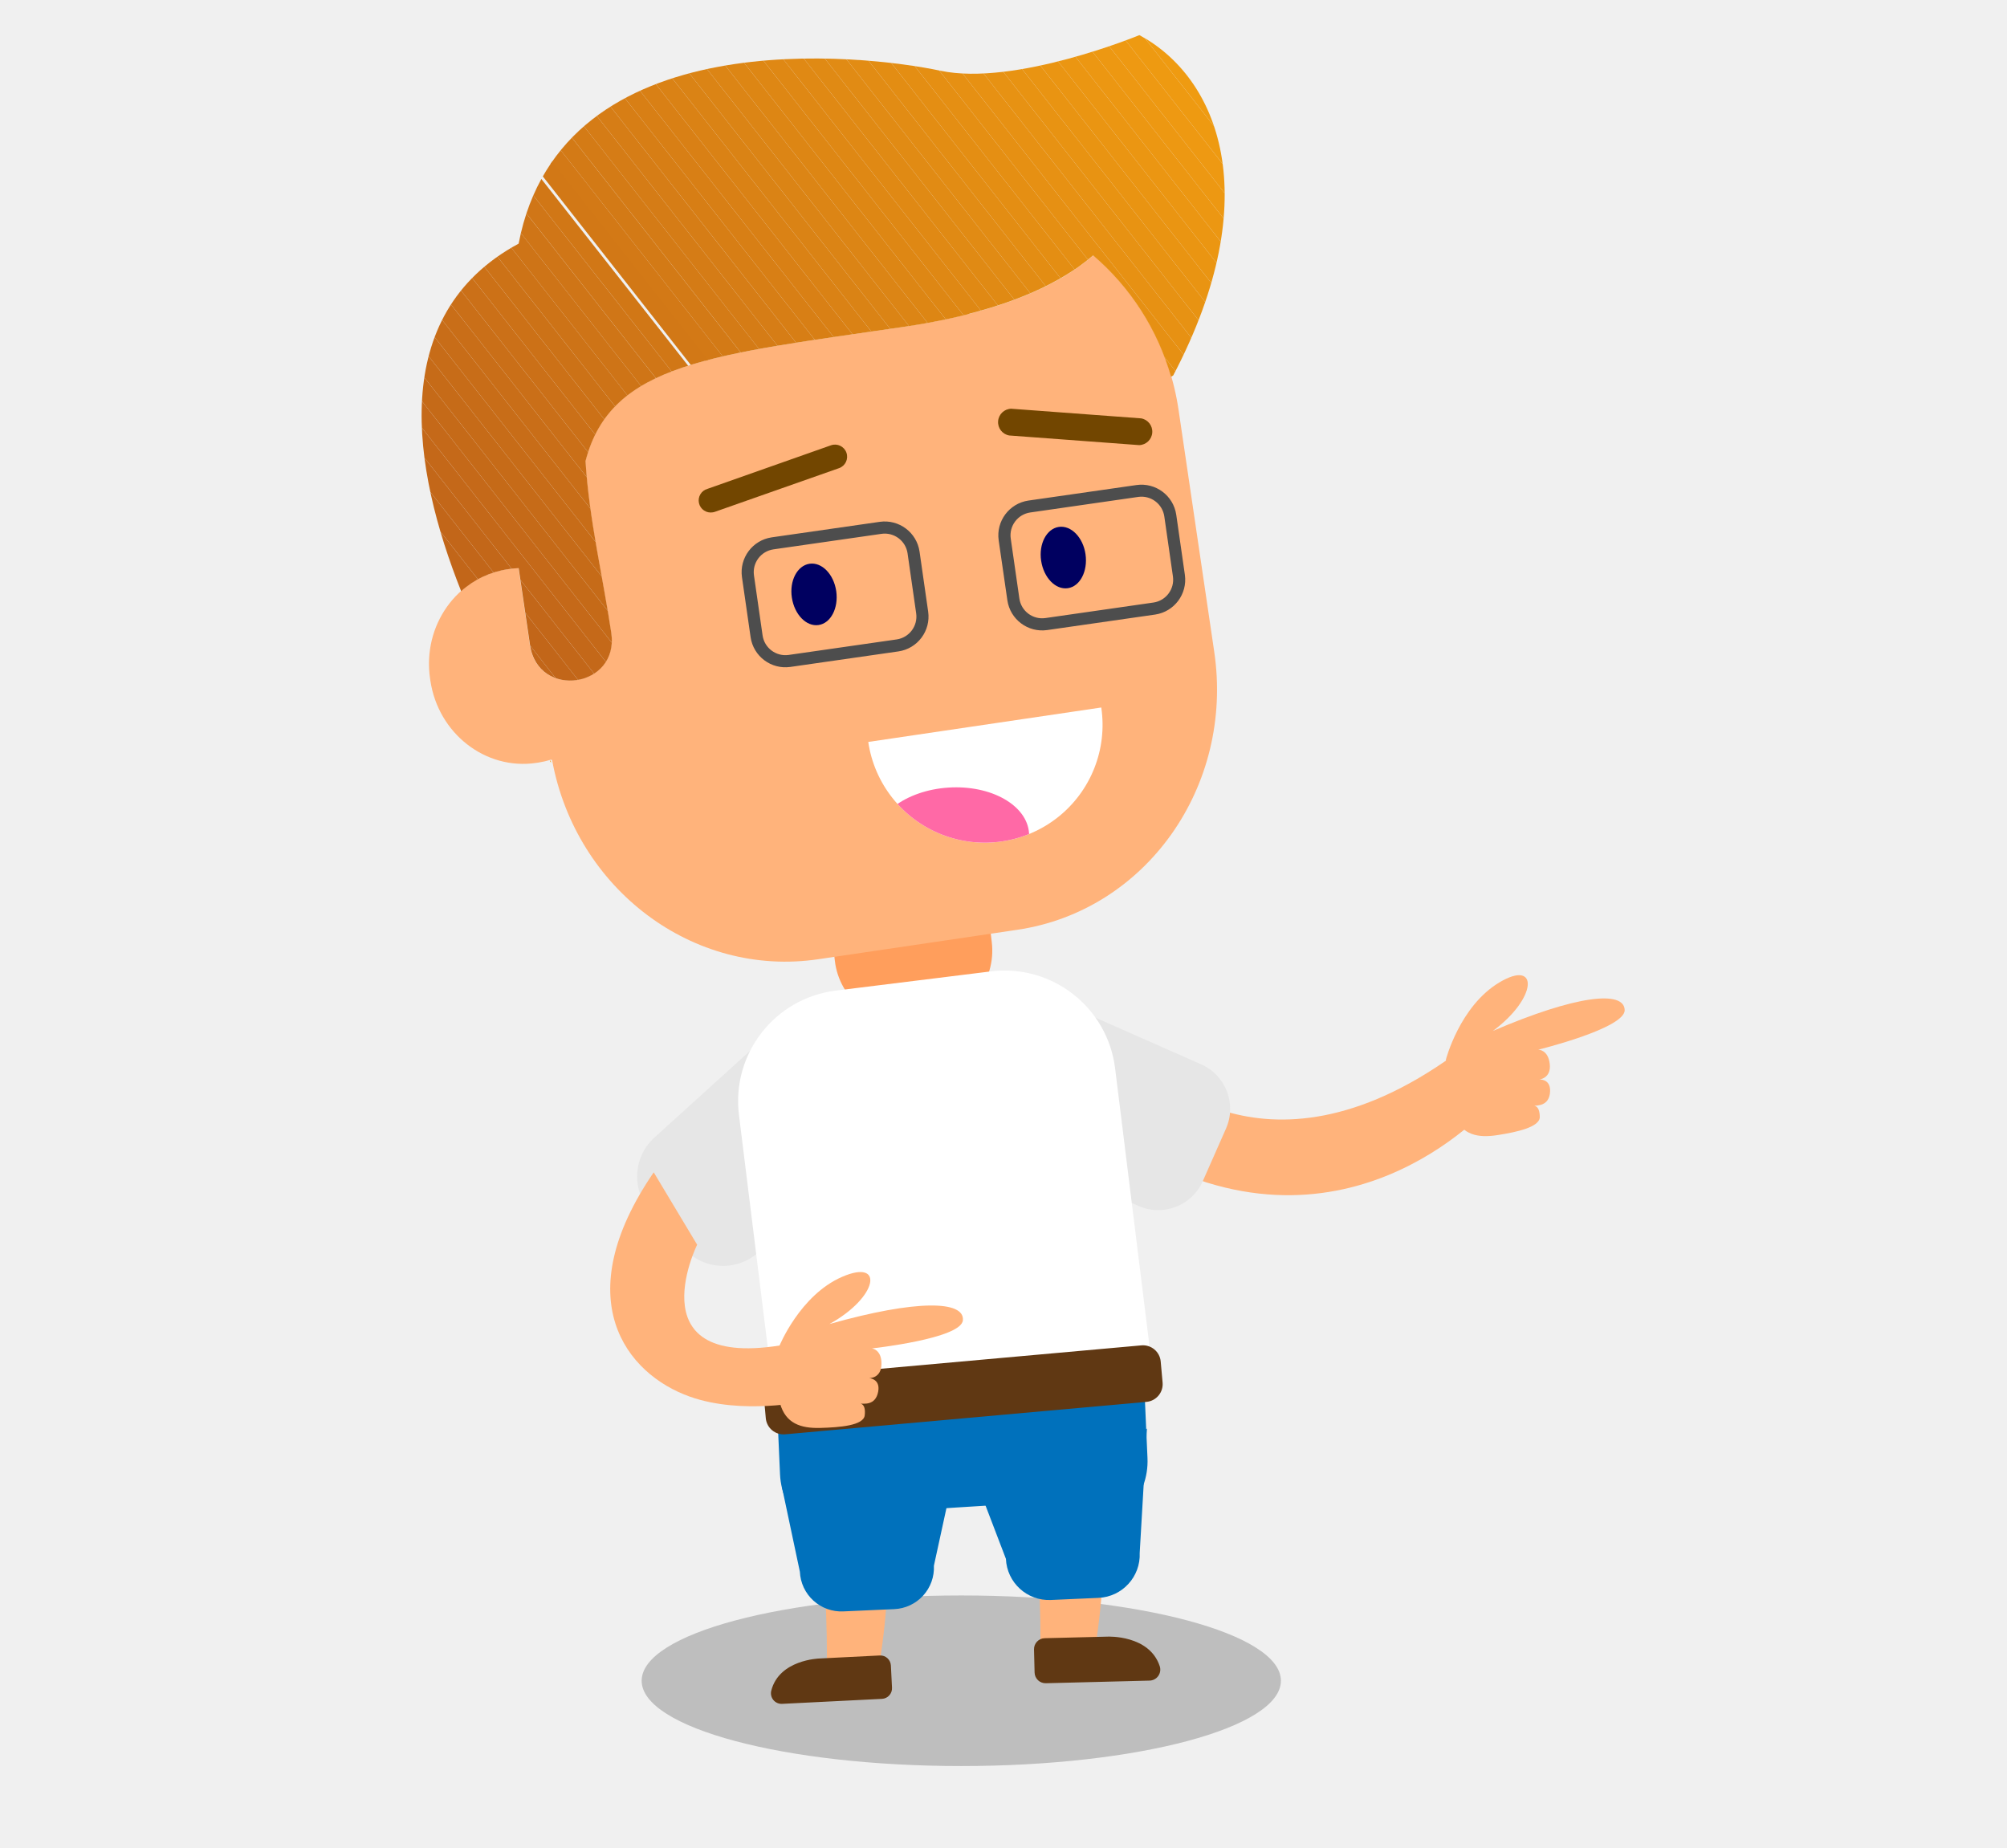
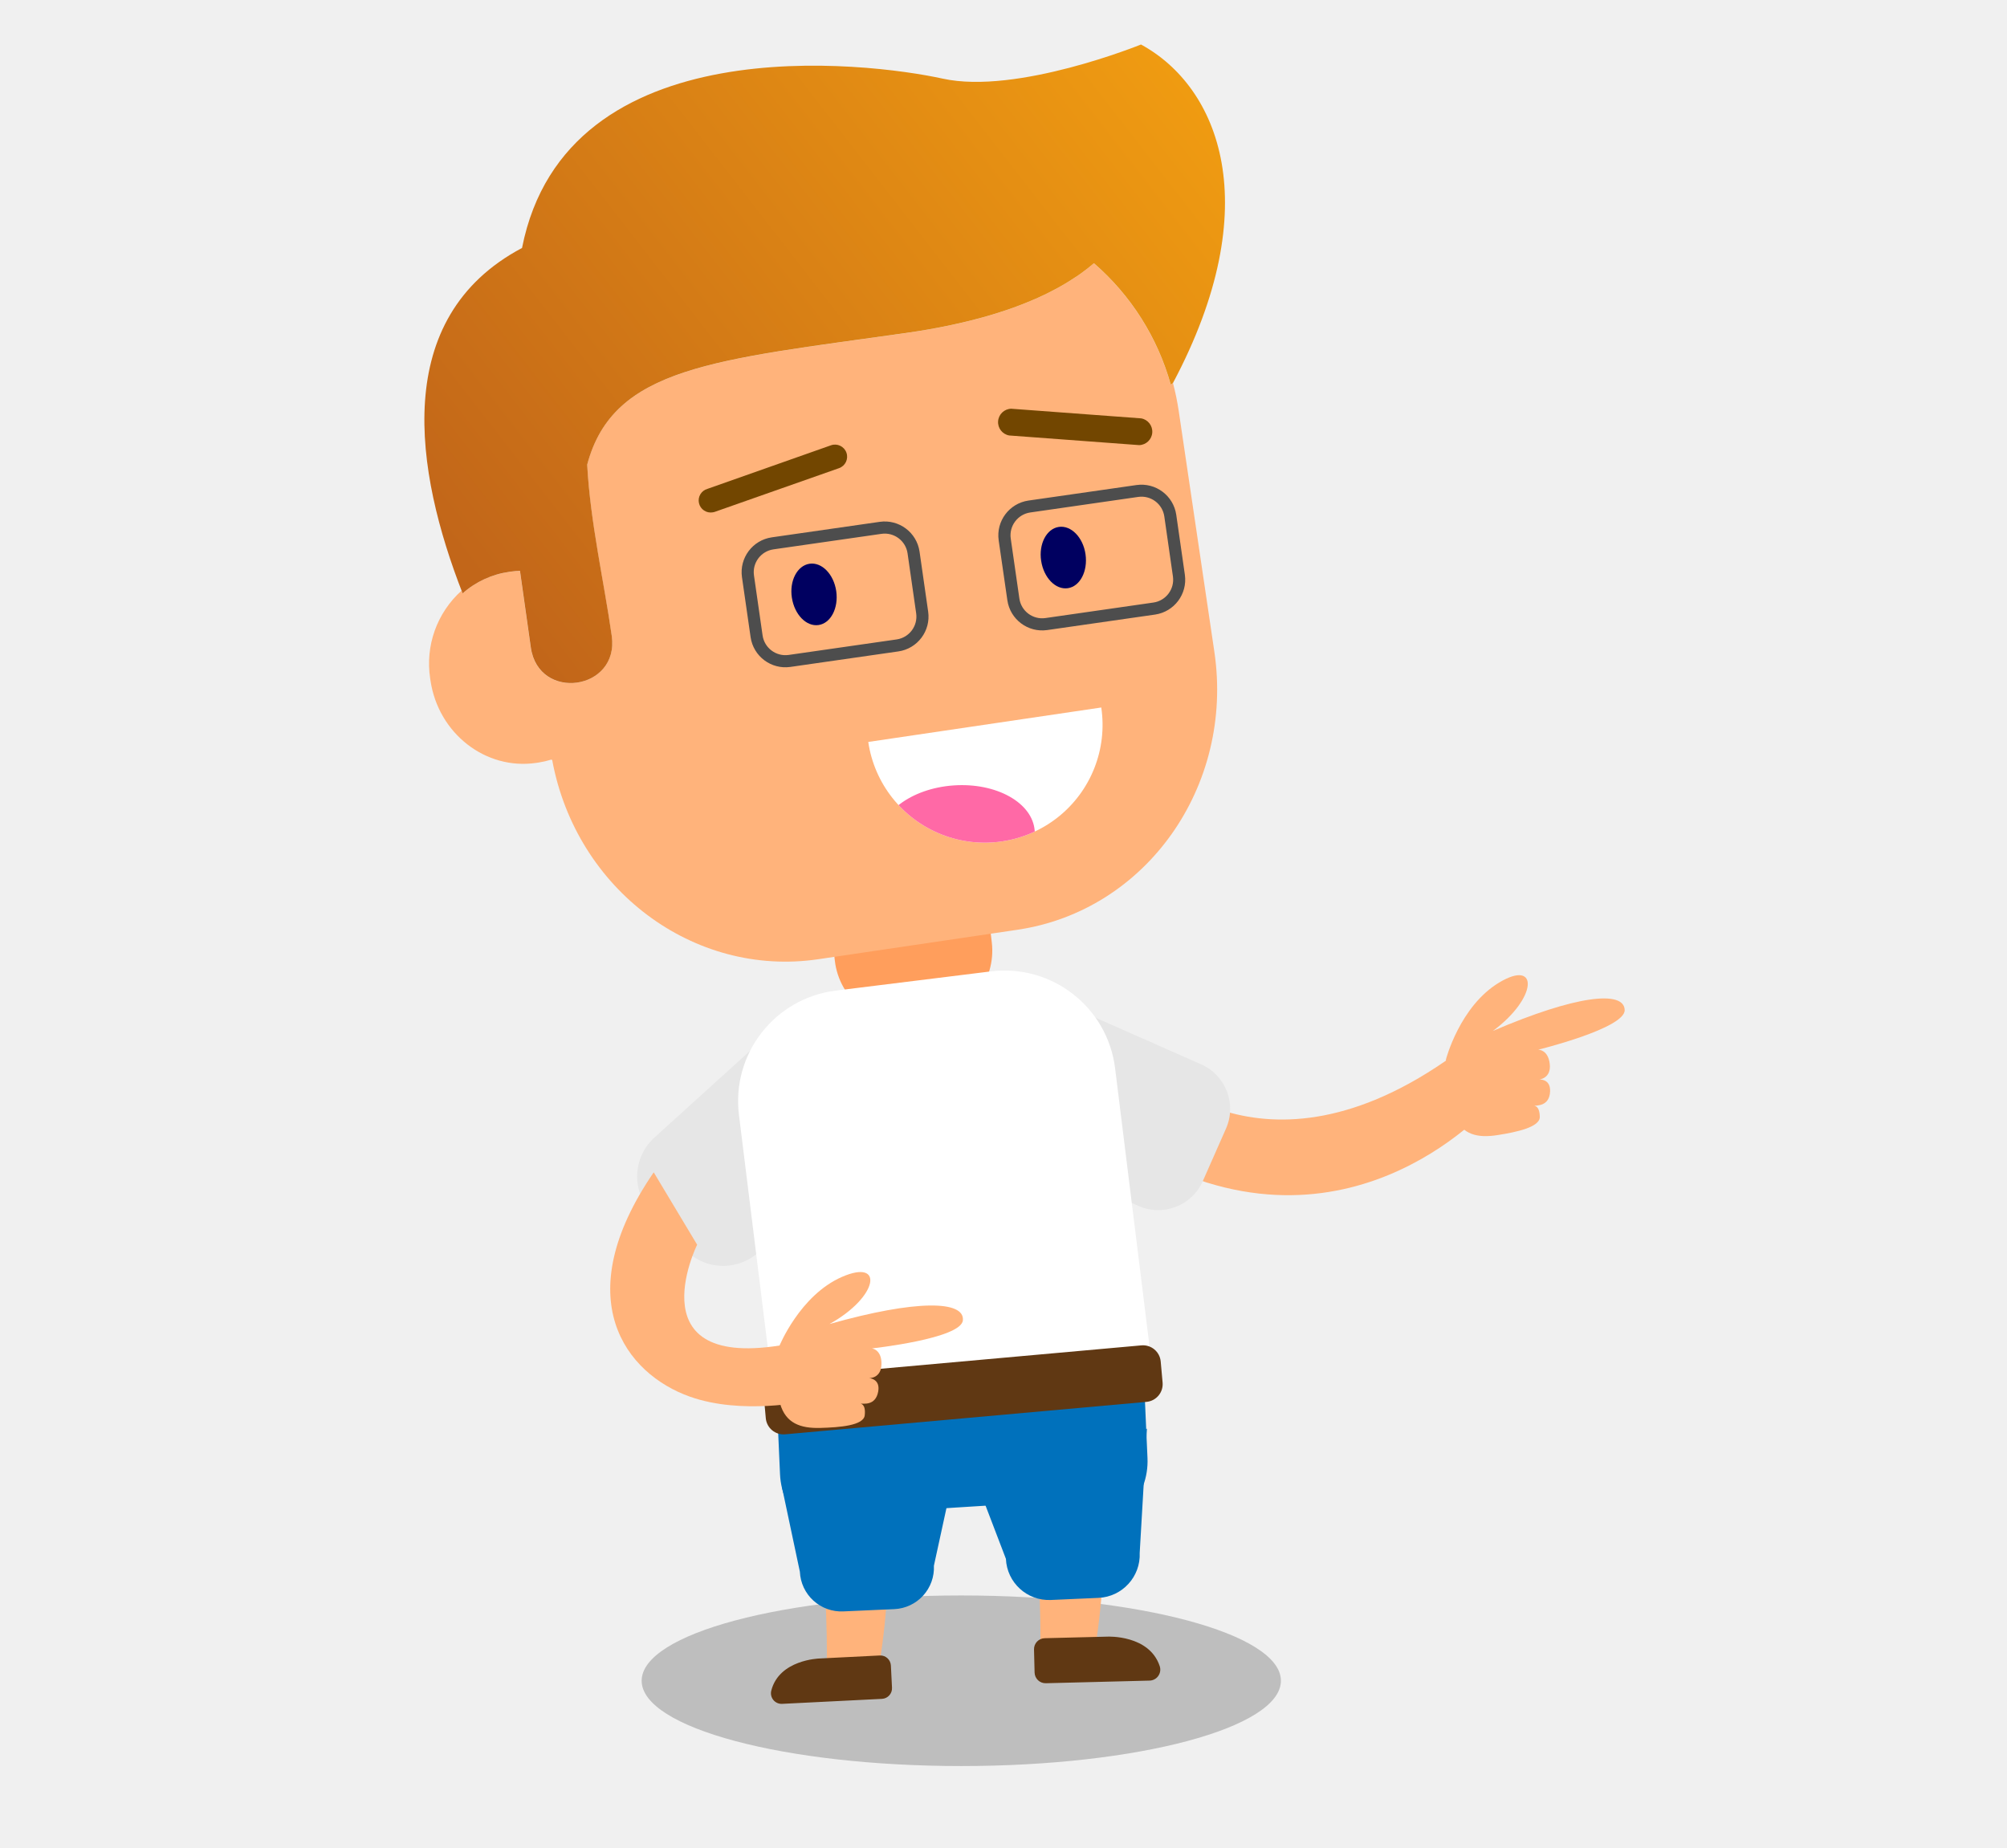
<svg xmlns="http://www.w3.org/2000/svg" id="Warstwa_1" data-name="Warstwa 1" viewBox="0 0 832 766">
  <defs>
-     <style>.cls-1{fill:none;}.cls-2{opacity:0.21;}.cls-3{fill:#ff9e5c;}.cls-4{fill:#ffb37b;}.cls-5{fill:#000060;}.cls-6{fill:#4d4d4d;}.cls-7{clip-path:url(#clip-path);}.cls-8{fill:#f19d11;}.cls-9{fill:#f09c11;}.cls-10{fill:#ef9b11;}.cls-11{fill:#ee9a11;}.cls-12{fill:#ee9912;}.cls-13{fill:#ed9812;}.cls-14{fill:#ec9712;}.cls-15{fill:#eb9612;}.cls-16{fill:#ea9512;}.cls-17{fill:#e99412;}.cls-18{fill:#e89312;}.cls-19{fill:#e79213;}.cls-20{fill:#e79113;}.cls-21{fill:#e69013;}.cls-22{fill:#e58f13;}.cls-23{fill:#e48e13;}.cls-24{fill:#e38d13;}.cls-25{fill:#e28c14;}.cls-26{fill:#e18b14;}.cls-27{fill:#e08a14;}.cls-28{fill:#e08914;}.cls-29{fill:#df8814;}.cls-30{fill:#de8714;}.cls-31{fill:#dd8614;}.cls-32{fill:#dc8515;}.cls-33{fill:#db8415;}.cls-34{fill:#da8315;}.cls-35{fill:#da8215;}.cls-36{fill:#d98015;}.cls-37{fill:#d87f15;}.cls-38{fill:#d77e15;}.cls-39{fill:#d67d16;}.cls-40{fill:#d57c16;}.cls-41{fill:#d47b16;}.cls-42{fill:#d37a16;}.cls-43{fill:#d37916;}.cls-44{fill:#d27816;}.cls-45{fill:#d17716;}.cls-46{fill:#d07617;}.cls-47{fill:#cf7517;}.cls-48{fill:#ce7417;}.cls-49{fill:#cd7317;}.cls-50{fill:#cc7217;}.cls-51{fill:#cc7117;}.cls-52{fill:#cb7018;}.cls-53{fill:#ca6f18;}.cls-54{fill:#c96e18;}.cls-55{fill:#c86d18;}.cls-56{fill:#c76c18;}.cls-57{fill:#c66b18;}.cls-58{fill:#c56a18;}.cls-59{fill:#c56919;}.cls-60{fill:#c46819;}.cls-61{fill:#c36719;}.cls-62{fill:#c26619;}.cls-63{clip-path:url(#clip-path-2);}.cls-64{fill:#724600;}.cls-65{fill:#fff;}.cls-66{clip-path:url(#clip-path-3);}.cls-67{fill:#ff69a6;}.cls-68{fill:#e6e6e6;}.cls-69{fill:#603813;}.cls-70{fill:#0071bc;}</style>
+     <style>.cls-1{fill:none;}.cls-2{opacity:0.21;}.cls-3{fill:#ff9e5c;}.cls-4{fill:#ffb37b;}.cls-5{fill:#000060;}.cls-6{fill:#4d4d4d;}.cls-7{fill:#724600;}.cls-8{fill:#fff;}.cls-9{clip-path:url(#clip-path);}.cls-10{fill:#ff69a6;}.cls-11{fill:url(#Gradient_bez_nazwy_61);}.cls-12{fill:#e6e6e6;}.cls-13{fill:#603813;}.cls-14{fill:#0071bc;}</style>
    <clipPath id="clip-path">
-       <path id="SVGID" class="cls-1" d="M472.34,14.56S420.78,35.9,389.79,29.31,232.75,7.84,215,101c-54.73,29.51-44,93.37-23.83,144.08a37,37,0,0,1,19.33-9.1l1-.14a35.16,35.16,0,0,1,3.51-.31l4.71,31.86c3.36,22.73,37.05,17.75,33.69-5-3.32-22.42-9.24-47.25-10.68-71.26,10.58-40.91,52.92-44,132.12-55.66q2.25-.33,4.44-.69l1.33-.22,3.07-.53,1.37-.25,3.38-.64.77-.15c1.35-.27,2.66-.54,4-.82l1.12-.25,2.78-.63,1.31-.31,2.66-.65L402,130l3.48-.93.93-.26,2.5-.72,1.28-.38,2.12-.66,1.22-.39c.88-.28,1.75-.57,2.6-.86l1.21-.42,2.19-.78,1.28-.48,1.63-.62,1.31-.52c.54-.21,1.07-.43,1.59-.65s1.15-.47,1.7-.71l1.85-.81,1.34-.61,1.16-.54,1.37-.66,1-.5c1.66-.83,3.26-1.67,4.78-2.53l.67-.37c.47-.27.94-.54,1.4-.82l.59-.35c1.67-1,3.24-2,4.73-3l0,0,1.43-1,.25-.18c2-1.45,3.85-2.91,5.54-4.37a103.72,103.72,0,0,1,32.31,50.32l.9-.56C525.47,81.14,504.81,32,472.34,14.56Z" />
+       <path id="SVGID" class="cls-1" d="M359.94,307.58a48.82,48.82,0,1,0,96.59-14.28Z" />
    </clipPath>
-     <clipPath id="clip-path-2">
-       <path id="SVGID-2" data-name="SVGID" class="cls-1" d="M228.41,314.92l-.7.2c.91,1.37,1.41,2.1,1.41,2.1l.18-.12c-.13-.61-.25-1.23-.37-1.85A.41.41,0,0,0,228.41,314.92Z" />
-     </clipPath>
-     <clipPath id="clip-path-3">
-       <path id="SVGID-3" data-name="SVGID" class="cls-1" d="M359.94,307.58a48.82,48.82,0,1,0,96.59-14.28Z" />
-     </clipPath>
+     <linearGradient id="Gradient_bez_nazwy_61" x1="502.26" y1="286.41" x2="177.81" y2="473.74" gradientTransform="translate(-44.46 -207.5) rotate(-7.81)" gradientUnits="userSpaceOnUse">
+       <stop offset="0.01" stop-color="#f19d11" />
+       <stop offset="1" stop-color="#c26619" />
+     </linearGradient>
  </defs>
  <ellipse class="cls-2" cx="398.5" cy="696.77" rx="132.5" ry="35.36" />
  <rect class="cls-3" x="343.02" y="316.12" width="65.51" height="107.62" rx="29.11" transform="translate(-40.45 46.18) rotate(-6.67)" />
-   <path class="cls-4" d="M488.62,170.26a104.35,104.35,0,0,0-35.37-64.41c-13.8,12-37.58,23.56-78.48,29.6-79.2,11.71-121.54,14.75-132.12,55.66,1.44,24,7.36,48.84,10.68,71.26,3.36,22.73-30.33,27.71-33.69,5l-4.71-31.86a35.16,35.16,0,0,0-3.51.31l-1,.14c-21,3.11-35.38,23.43-32.13,45.39l.12.8c3.24,21.94,22.88,37.22,43.85,34.12l1-.15a35.64,35.64,0,0,0,5.12-1.18.41.41,0,0,1,.52.33c9.93,53.4,58.49,90.05,110.3,82.39l82.55-12.21c53.32-7.88,89.86-59.48,81.61-115.26Z" />
+   <path class="cls-4" d="M488.62,170.26a107.93,107.93,0,0,0-2.37-11.5l-.06.12-.89.56a103.23,103.23,0,0,0-31.84-50.28q-2.54,2.18-5.53,4.32l-.26.18-1.42,1-.05,0c-1.49,1-3.07,2-4.73,3l-.59.35c-.46.27-.92.54-1.4.8l-.67.37q-2.28,1.26-4.77,2.49l-1,.49-1.36.64-1.16.54-1.34.6-1.84.78-1.7.7-1.58.64-1.31.5-1.63.61c-.42.16-.84.32-1.28.47l-2.18.77-1.2.4-2.6.85-1.22.38-2.11.64-1.27.37-2.5.7-.92.25c-1.14.31-2.29.61-3.47.9l-1.08.27-2.64.63-1.31.3-2.77.61-1.11.24-3.95.79-.78.15-3.35.61-1.37.24-3.06.51-1.33.21c-1.45.23-2.92.45-4.42.66-78.87,11.15-121,13.9-131.81,54.54,1.28,23.9,7,48.64,10.18,71,3.2,22.64-30.35,27.38-33.55,4.75q-2.25-15.87-4.49-31.73a31.75,31.75,0,0,0-3.49.28l-1,.14A36.79,36.79,0,0,0,191.78,246c-.14-.38-.29-.76-.44-1.14a40.61,40.61,0,0,0-13,36.48l.12.8c3.24,21.94,22.88,37.22,43.85,34.12l1-.15a35.64,35.64,0,0,0,5.12-1.18.41.41,0,0,1,.52.33c9.93,53.4,58.49,90.05,110.3,82.39l82.55-12.21c53.32-7.88,89.86-59.48,81.61-115.26Z" />
  <path class="cls-5" d="M346.66,245.06c1,7-2.24,13.3-7.31,14.05s-10-4.32-11.08-11.34,2.24-13.31,7.32-14.06S345.62,238,346.66,245.06Z" />
  <path class="cls-5" d="M450,229.78c1,7-2.24,13.31-7.32,14.06s-10-4.33-11.07-11.34,2.24-13.31,7.32-14.06S449,222.76,450,229.78Z" />
  <path class="cls-6" d="M372.42,270.05l-44.77,6.43a14.58,14.58,0,0,1-16.49-12.35l-3.58-24.87a14.6,14.6,0,0,1,12.36-16.5l44.76-6.43a14.59,14.59,0,0,1,16.5,12.36l3.57,24.87A14.58,14.58,0,0,1,372.42,270.05Zm-51.77-42.31a9.55,9.55,0,0,0-8.09,10.81l3.57,24.87a9.56,9.56,0,0,0,10.81,8.09l44.77-6.43a9.56,9.56,0,0,0,8.09-10.81l-3.57-24.87a9.56,9.56,0,0,0-10.81-8.09Z" />
  <path class="cls-6" d="M478.87,254.77,434.1,261.2a14.6,14.6,0,0,1-16.5-12.36L414,224a14.59,14.59,0,0,1,12.35-16.49l44.77-6.43a14.59,14.59,0,0,1,16.5,12.35l3.57,24.87A14.6,14.6,0,0,1,478.87,254.77ZM427.1,212.45a9.57,9.57,0,0,0-8.1,10.81l3.58,24.87a9.54,9.54,0,0,0,10.8,8.09l44.77-6.43A9.56,9.56,0,0,0,486.24,239l-3.57-24.87A9.55,9.55,0,0,0,471.86,206Z" />
-   <g class="cls-7">
-     <polygon class="cls-8" points="519.53 39.74 467.9 -25.93 509.24 -31.87 519.53 39.74" />
-     <polygon class="cls-8" points="521.48 53.3 460.07 -24.81 467.9 -25.93 519.53 39.74 521.48 53.3" />
-     <polygon class="cls-9" points="523.42 66.85 452.25 -23.68 460.07 -24.81 521.48 53.3 523.42 66.85" />
-     <polygon class="cls-10" points="525.37 80.4 444.43 -22.56 452.25 -23.68 523.42 66.85 525.37 80.4" />
-     <polygon class="cls-11" points="527.32 93.95 436.6 -21.43 444.43 -22.56 525.37 80.4 527.32 93.95" />
-     <polygon class="cls-12" points="529.26 107.51 428.77 -20.31 436.6 -21.43 527.32 93.95 529.26 107.51" />
-     <polygon class="cls-13" points="531.21 121.06 420.95 -19.19 428.77 -20.31 529.26 107.51 531.21 121.06" />
-     <polygon class="cls-14" points="531.46 122.79 526.76 126.48 413.13 -18.06 420.95 -19.19 531.21 121.06 531.46 122.79" />
-     <polygon class="cls-15" points="526.76 126.48 521.38 130.71 405.3 -16.94 413.13 -18.06 526.76 126.48" />
-     <polygon class="cls-16" points="521.38 130.71 516 134.94 397.48 -15.82 405.3 -16.94 521.38 130.71" />
-     <polygon class="cls-17" points="516 134.94 510.62 139.17 389.65 -14.69 397.48 -15.82 516 134.94" />
-     <polygon class="cls-18" points="510.62 139.17 505.23 143.41 381.83 -13.57 389.65 -14.69 510.62 139.17" />
-     <polygon class="cls-19" points="505.23 143.41 499.85 147.64 374 -12.44 381.83 -13.57 505.23 143.41" />
-     <polygon class="cls-20" points="499.85 147.64 494.47 151.87 366.18 -11.32 374 -12.44 499.85 147.64" />
-     <polygon class="cls-21" points="494.47 151.87 489.09 156.1 358.35 -10.2 366.18 -11.32 494.47 151.87" />
-     <polygon class="cls-22" points="489.09 156.1 483.71 160.33 350.53 -9.07 358.35 -10.2 489.09 156.1" />
-     <polygon class="cls-23" points="483.71 160.33 478.32 164.56 342.7 -7.95 350.53 -9.07 483.71 160.33" />
-     <polygon class="cls-24" points="478.32 164.56 472.94 168.79 334.88 -6.83 342.7 -7.95 478.32 164.56" />
-     <polygon class="cls-25" points="472.94 168.79 467.56 173.02 327.06 -5.7 334.88 -6.83 472.94 168.79" />
-     <polygon class="cls-26" points="467.56 173.02 462.18 177.25 319.23 -4.58 327.06 -5.7 467.56 173.02" />
-     <polygon class="cls-27" points="462.18 177.25 456.8 181.49 311.41 -3.45 319.23 -4.58 462.18 177.25" />
-     <polygon class="cls-28" points="456.8 181.49 451.42 185.72 303.58 -2.33 311.41 -3.45 456.8 181.49" />
-     <polygon class="cls-29" points="451.42 185.72 446.03 189.95 295.76 -1.21 303.58 -2.33 451.42 185.72" />
-     <polygon class="cls-30" points="446.03 189.95 440.65 194.18 287.93 -0.08 295.76 -1.21 446.03 189.95" />
-     <polygon class="cls-31" points="440.65 194.18 435.27 198.41 280.11 1.04 287.93 -0.08 440.65 194.18" />
-     <polygon class="cls-32" points="435.27 198.41 429.89 202.64 272.28 2.17 280.11 1.04 435.27 198.41" />
-     <polygon class="cls-33" points="429.89 202.64 424.51 206.87 264.46 3.29 272.28 2.17 429.89 202.64" />
-     <polygon class="cls-34" points="424.51 206.87 419.13 211.1 256.63 4.41 264.46 3.29 424.51 206.87" />
-     <polygon class="cls-35" points="419.13 211.1 413.74 215.33 248.81 5.54 256.63 4.41 419.13 211.1" />
-     <polygon class="cls-36" points="413.74 215.33 408.36 219.56 240.98 6.66 248.81 5.54 413.74 215.33" />
-     <polygon class="cls-37" points="408.36 219.56 402.98 223.79 233.16 7.78 240.98 6.66 408.36 219.56" />
-     <polygon class="cls-38" points="402.98 223.79 397.6 228.03 226.41 10.27 228.77 8.41 233.16 7.78 402.98 223.79" />
-     <rect class="cls-39" x="305.89" y="-17.23" width="6.85" height="276.99" transform="translate(-8.8 217.1) rotate(-38.17)" />
-     <rect class="cls-40" x="300.51" y="-13" width="6.85" height="276.99" transform="translate(-12.57 214.68) rotate(-38.17)" />
-     <rect class="cls-41" x="295.13" y="-8.77" width="6.85" height="276.99" transform="translate(-16.33 212.26) rotate(-38.17)" />
-     <rect class="cls-42" x="289.74" y="-4.54" width="6.85" height="276.99" transform="translate(-20.1 209.84) rotate(-38.17)" />
-     <rect class="cls-43" x="284.36" y="-0.3" width="6.85" height="276.99" transform="translate(-23.86 207.41) rotate(-38.17)" />
-     <rect class="cls-44" x="278.98" y="3.93" width="6.85" height="276.99" transform="matrix(0.79, -0.62, 0.62, 0.79, -27.63, 204.99)" />
-     <rect class="cls-45" x="273.6" y="8.16" width="6.85" height="276.99" transform="translate(-31.39 202.57) rotate(-38.17)" />
-     <rect class="cls-46" x="268.22" y="12.39" width="6.85" height="276.99" transform="translate(-35.16 200.15) rotate(-38.17)" />
-     <rect class="cls-47" x="262.83" y="16.62" width="6.85" height="276.99" transform="translate(-38.93 197.73) rotate(-38.17)" />
-     <rect class="cls-48" x="257.45" y="20.85" width="6.85" height="276.99" transform="translate(-42.69 195.31) rotate(-38.17)" />
-     <polygon class="cls-49" points="343.78 270.34 340.05 273.27 337.65 273.61 167.21 56.81 172.59 52.58 343.78 270.34" />
-     <polygon class="cls-50" points="329.82 274.74 161.83 61.05 167.21 56.81 337.65 273.61 329.82 274.74" />
-     <polygon class="cls-51" points="322 275.86 156.44 65.28 161.83 61.05 329.82 274.74 322 275.86" />
-     <polygon class="cls-52" points="314.17 276.98 151.56 70.14 151.43 69.22 156.44 65.28 322 275.86 314.17 276.98" />
-     <polygon class="cls-53" points="306.35 278.11 153.51 83.69 151.56 70.14 314.17 276.98 306.35 278.11" />
-     <polygon class="cls-54" points="298.52 279.23 155.45 97.25 153.51 83.69 306.35 278.11 298.52 279.23" />
-     <polygon class="cls-55" points="290.7 280.36 157.4 110.8 155.45 97.25 298.52 279.23 290.7 280.36" />
-     <polygon class="cls-56" points="282.87 281.48 159.35 124.35 157.4 110.8 290.7 280.36 282.87 281.48" />
-     <polygon class="cls-57" points="275.05 282.6 161.29 137.91 159.35 124.35 282.87 281.48 275.05 282.6" />
-     <polygon class="cls-58" points="267.23 283.73 163.24 151.46 161.29 137.91 275.05 282.6 267.23 283.73" />
-     <polygon class="cls-59" points="259.4 284.85 165.19 165.01 163.24 151.46 267.23 283.73 259.4 284.85" />
-     <polygon class="cls-60" points="251.57 285.98 167.13 178.56 165.19 165.01 259.4 284.85 251.57 285.98" />
-     <polygon class="cls-61" points="243.75 287.1 169.08 192.12 167.13 178.56 251.57 285.98 243.75 287.1" />
-     <polygon class="cls-62" points="235.93 288.22 171.03 205.67 169.08 192.12 243.75 287.1 235.93 288.22" />
-     <polygon class="cls-62" points="171.03 205.67 235.93 288.22 183.95 295.69 171.03 205.67" />
+   <path class="cls-7" d="M295.52,212.39a5,5,0,0,1-2.22-9.74l51.18-18.05a5,5,0,1,1,3.34,9.48l-51.18,18A5,5,0,0,1,295.52,212.39Z" />
+   <path class="cls-7" d="M472.25,184.53l-53.9-4a5.59,5.59,0,0,1,.83-11.09l53.9,4a5.59,5.59,0,0,1-.83,11.09Z" />
+   <path class="cls-8" d="M359.94,307.58a48.82,48.82,0,1,0,96.59-14.28Z" />
+   <g class="cls-9">
+     <ellipse class="cls-10" cx="394.51" cy="347.56" rx="32.16" ry="21.11" transform="matrix(1, -0.07, 0.07, 1, -22.06, 26.77)" />
  </g>
-   <g class="cls-63">
-     <rect class="cls-8" x="227.86" y="314.88" width="1.29" height="2.41" transform="matrix(0.99, -0.14, 0.14, 0.99, -42.62, 35.7)" />
-   </g>
-   <path class="cls-64" d="M295.52,212.39a5,5,0,0,1-2.22-9.74l51.18-18.05a5,5,0,1,1,3.34,9.48l-51.18,18A5,5,0,0,1,295.52,212.39Z" />
-   <path class="cls-64" d="M472.25,184.53l-53.9-4a5.59,5.59,0,0,1,.83-11.09l53.9,4a5.59,5.59,0,0,1-.83,11.09Z" />
-   <path class="cls-65" d="M359.94,307.58a48.82,48.82,0,1,0,96.59-14.28Z" />
-   <g class="cls-66">
-     <ellipse class="cls-67" cx="394.51" cy="347.56" rx="32.16" ry="21.11" transform="translate(-22.06 26.77) rotate(-3.78)" />
-   </g>
+   <path class="cls-11" d="M473,18.45S421.6,39.36,390.81,32.6s-156.12-22.35-174.4,70.19c-54.65,29-44.39,92.62-24.63,143.2a36.79,36.79,0,0,1,19.29-8.92l1-.14a31.75,31.75,0,0,1,3.49-.28q2.25,15.85,4.49,31.73c3.2,22.63,36.75,17.89,33.55-4.75-3.16-22.33-8.9-47.07-10.18-71,10.79-40.64,52.94-43.39,131.81-54.54,1.5-.21,3-.43,4.42-.66l1.33-.21,3.06-.51,1.37-.24,3.35-.61.78-.15,3.95-.79,1.11-.24,2.77-.61,1.31-.3,2.64-.63,1.08-.27c1.18-.29,2.33-.59,3.47-.9l.93-.25,2.49-.7,1.27-.37,2.11-.64,1.22-.38,2.6-.85,1.2-.4,2.19-.77,1.27-.47,1.63-.61,1.31-.5,1.58-.64,1.7-.7,1.84-.78,1.34-.6,1.16-.54,1.36-.64,1-.49q2.49-1.23,4.77-2.49l.67-.37c.48-.26.94-.53,1.4-.8l.59-.35c1.66-1,3.24-2,4.73-3l.05,0,1.42-1,.26-.18q3-2.15,5.53-4.32a103.23,103.23,0,0,1,31.84,50.28l.89-.56C525.48,85,505.23,36,473,18.45Z" />
  <path class="cls-4" d="M474.66,440.8s47.57,54.74,128.2-3.53l16.69,19.24s-57.49,68.17-142.28,24.19" />
-   <path class="cls-68" d="M456,424.34h23.82A20.19,20.19,0,0,1,500,444.53V501.9a0,0,0,0,1,0,0h-64.2a0,0,0,0,1,0,0V444.53A20.19,20.19,0,0,1,456,424.34Z" transform="translate(1080.64 222.18) rotate(113.83)" />
+   <path class="cls-12" d="M456,424.34h23.82A20.19,20.19,0,0,1,500,444.53V501.9a0,0,0,0,1,0,0h-64.2a0,0,0,0,1,0,0V444.53A20.19,20.19,0,0,1,456,424.34Z" transform="translate(1080.64 222.18) rotate(113.83)" />
  <path class="cls-4" d="M599.39,439.29s5.71-22.16,22.14-32,15.89,6.4-2.66,20.1c34.55-14.85,54.37-16.93,54.64-8.69.25,7.61-35.86,16.46-35.86,16.46s4.12-.13,4.8,5.91-4.39,6.46-4.39,6.46,4.76-.44,4.53,4.94c-.28,6.32-5.68,5.7-6.6,6,0,0,2.24-.27,2.33,4.54.08,4.24-9.57,6.33-17.63,7.57s-14.43-.05-17.81-7.87" />
-   <path class="cls-68" d="M277.73,435.19h64.2a0,0,0,0,1,0,0v67.7a21.79,21.79,0,0,1-21.79,21.79H299.53a21.79,21.79,0,0,1-21.79-21.79v-67.7A0,0,0,0,1,277.73,435.19Z" transform="translate(457.36 -71.94) rotate(47.81)" />
+   <path class="cls-12" d="M277.73,435.19h64.2a0,0,0,0,1,0,0v67.7a21.79,21.79,0,0,1-21.79,21.79H299.53a21.79,21.79,0,0,1-21.79-21.79v-67.7A0,0,0,0,1,277.73,435.19Z" transform="translate(457.36 -71.94) rotate(47.81)" />
  <path class="cls-4" d="M346.51,556.46s31.74,48.4,18.16,132.61l-22.13,8.51s4.09-78.28-21.37-137" />
-   <path class="cls-69" d="M339.61,687.55S323,688,319.73,700.87a4.4,4.4,0,0,0,4.47,5.48l41.41-2.07a4.39,4.39,0,0,0,4.17-4.6l-.46-9.22a4.39,4.39,0,0,0-4.6-4.17Z" />
+   <path class="cls-13" d="M339.61,687.55S323,688,319.73,700.87a4.4,4.4,0,0,0,4.47,5.48l41.41-2.07a4.39,4.39,0,0,0,4.17-4.6l-.46-9.22a4.39,4.39,0,0,0-4.6-4.17Z" />
  <path class="cls-4" d="M435.19,545.59S468.11,595.8,454,683.13L431.08,692s4.24-81.19-22.18-142" />
-   <path class="cls-69" d="M459.17,678.48s17.25-.82,21.59,12.23a4.56,4.56,0,0,1-4.2,6l-43,1.09a4.54,4.54,0,0,1-4.67-4.43l-.24-9.57a4.54,4.54,0,0,1,4.43-4.67Z" />
-   <path class="cls-70" d="M324.12,616.33l68.3,8.54-5.27,24.21a17.21,17.21,0,0,1-16.43,18l-21.13.94a17.21,17.21,0,0,1-18-16.43Z" />
-   <path class="cls-70" d="M407.94,622.54l67.52-30.27-3,51.49a17.89,17.89,0,0,1-17.07,18.65l-19.8.88A17.86,17.86,0,0,1,417,646.23Z" />
-   <path class="cls-70" d="M321.55,570.55l152.33-6.77,1.81,40.65a29.24,29.24,0,0,1-27.92,30.51l-37.5-10.85-24.84,1.55-31.56,13.48a29.25,29.25,0,0,1-30.51-27.92Z" />
-   <path class="cls-65" d="M356.63,406.07h64.74a46.18,46.18,0,0,1,46.18,46.18V566.14a9.29,9.29,0,0,1-9.29,9.29H319a8.57,8.57,0,0,1-8.57-8.57V452.25A46.18,46.18,0,0,1,356.63,406.07Z" transform="translate(-57.33 51.5) rotate(-7.06)" />
-   <rect class="cls-69" x="316.69" y="564.44" width="165.16" height="23.52" rx="7.38" transform="translate(-49.88 37.98) rotate(-5.13)" />
+   <path class="cls-13" d="M459.17,678.48s17.25-.82,21.59,12.23a4.56,4.56,0,0,1-4.2,6l-43,1.09a4.54,4.54,0,0,1-4.67-4.43l-.24-9.57a4.54,4.54,0,0,1,4.43-4.67Z" />
+   <path class="cls-14" d="M324.12,616.33l68.3,8.54-5.27,24.21a17.21,17.21,0,0,1-16.43,18l-21.13.94a17.21,17.21,0,0,1-18-16.43Z" />
+   <path class="cls-14" d="M407.94,622.54l67.52-30.27-3,51.49a17.89,17.89,0,0,1-17.07,18.65l-19.8.88A17.86,17.86,0,0,1,417,646.23Z" />
+   <path class="cls-14" d="M321.55,570.55l152.33-6.77,1.81,40.65a29.24,29.24,0,0,1-27.92,30.51l-37.5-10.85-24.84,1.55-31.56,13.48a29.25,29.25,0,0,1-30.51-27.92Z" />
+   <path class="cls-8" d="M356.63,406.07h64.74a46.18,46.18,0,0,1,46.18,46.18V566.14a9.29,9.29,0,0,1-9.29,9.29H319a8.57,8.57,0,0,1-8.57-8.57V452.25a46.18,46.18,0,0,1,46.18-46.18Z" transform="translate(-57.33 51.5) rotate(-7.06)" />
+   <rect class="cls-13" x="316.69" y="564.44" width="165.16" height="23.52" rx="7.38" transform="translate(-49.88 37.98) rotate(-5.13)" />
  <path class="cls-4" d="M323,558.18s8.54-21.24,26.11-28.86,14.92,8.4-5.25,19.57c36.18-10.23,56.11-9.73,55.3-1.52C398.37,555,361.42,559,361.42,559s4.1.4,4,6.49-5.2,5.82-5.2,5.82,4.78.19,3.85,5.5c-1.1,6.23-6.37,4.91-7.33,5.13,0,0,2.26,0,1.73,4.8-.47,4.22-10.31,5-18.47,5.22s-14.3-1.92-16.63-10.11" />
  <path class="cls-4" d="M289,516s-27,54.64,40.37,40.66l4.69,24.25S307.68,586.68,286,579c-26.61-9.43-50.82-40.65-15-93" />
</svg>
